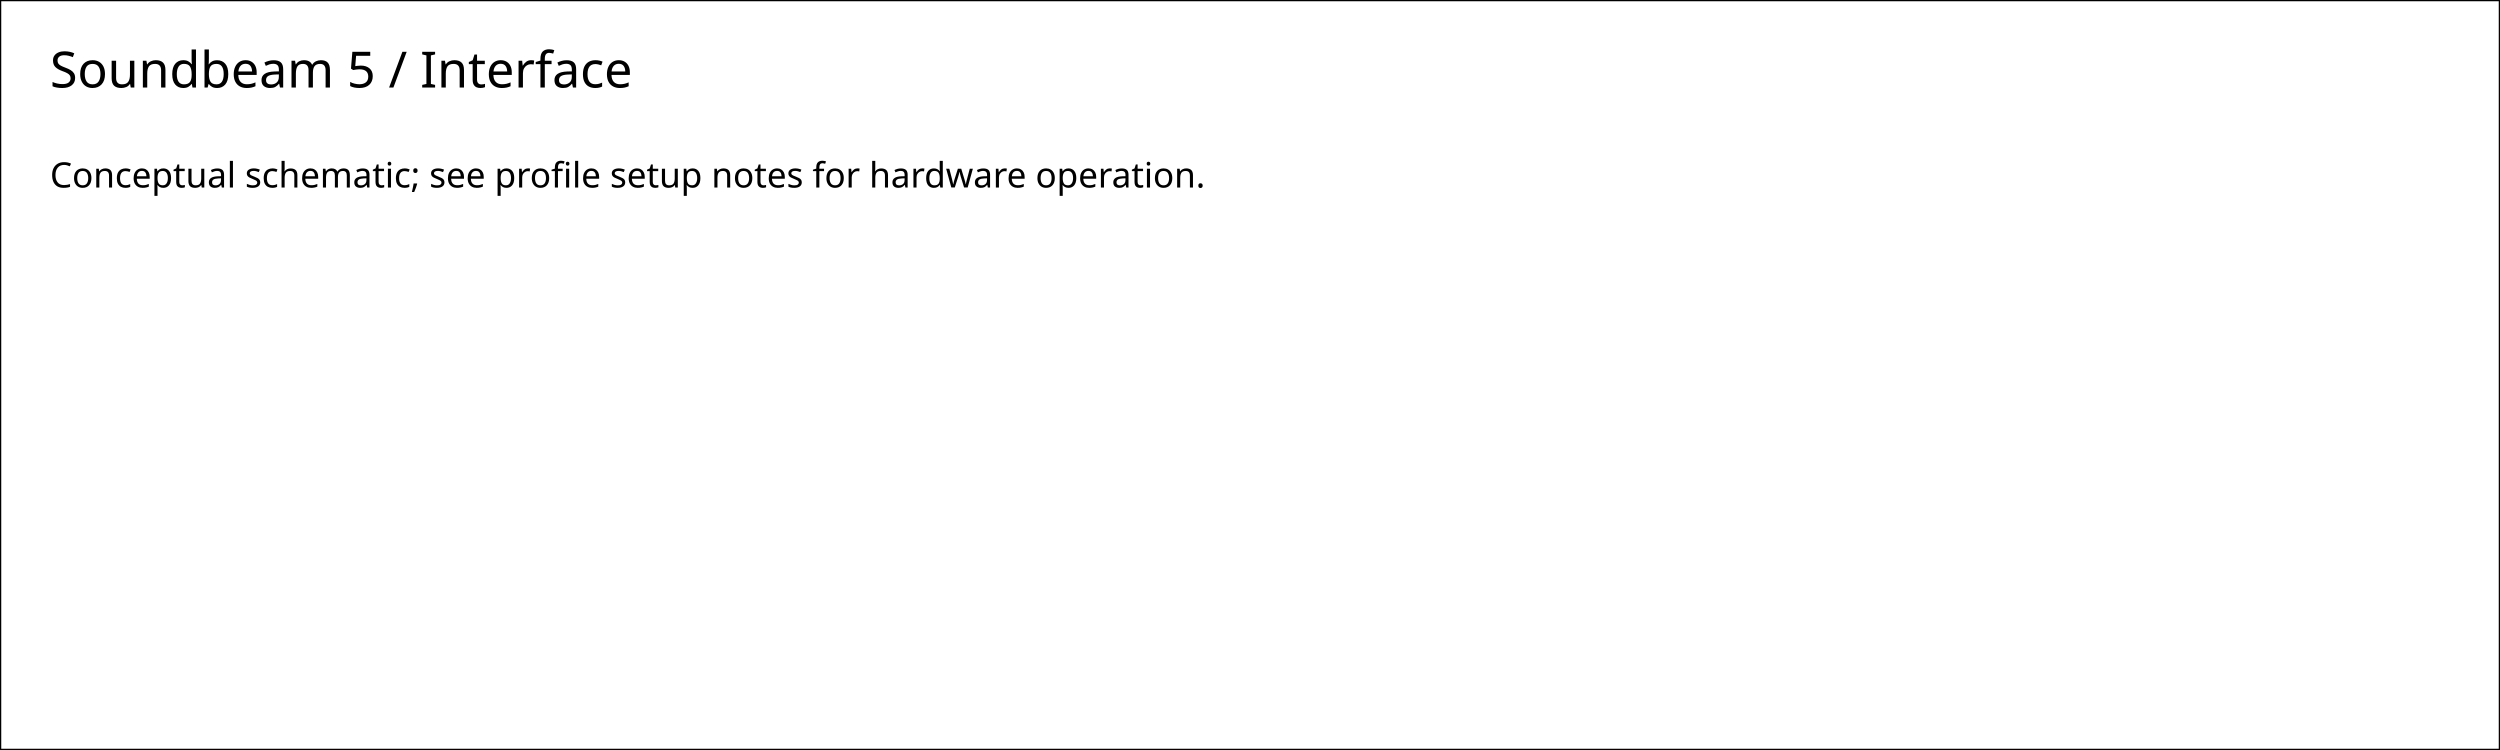
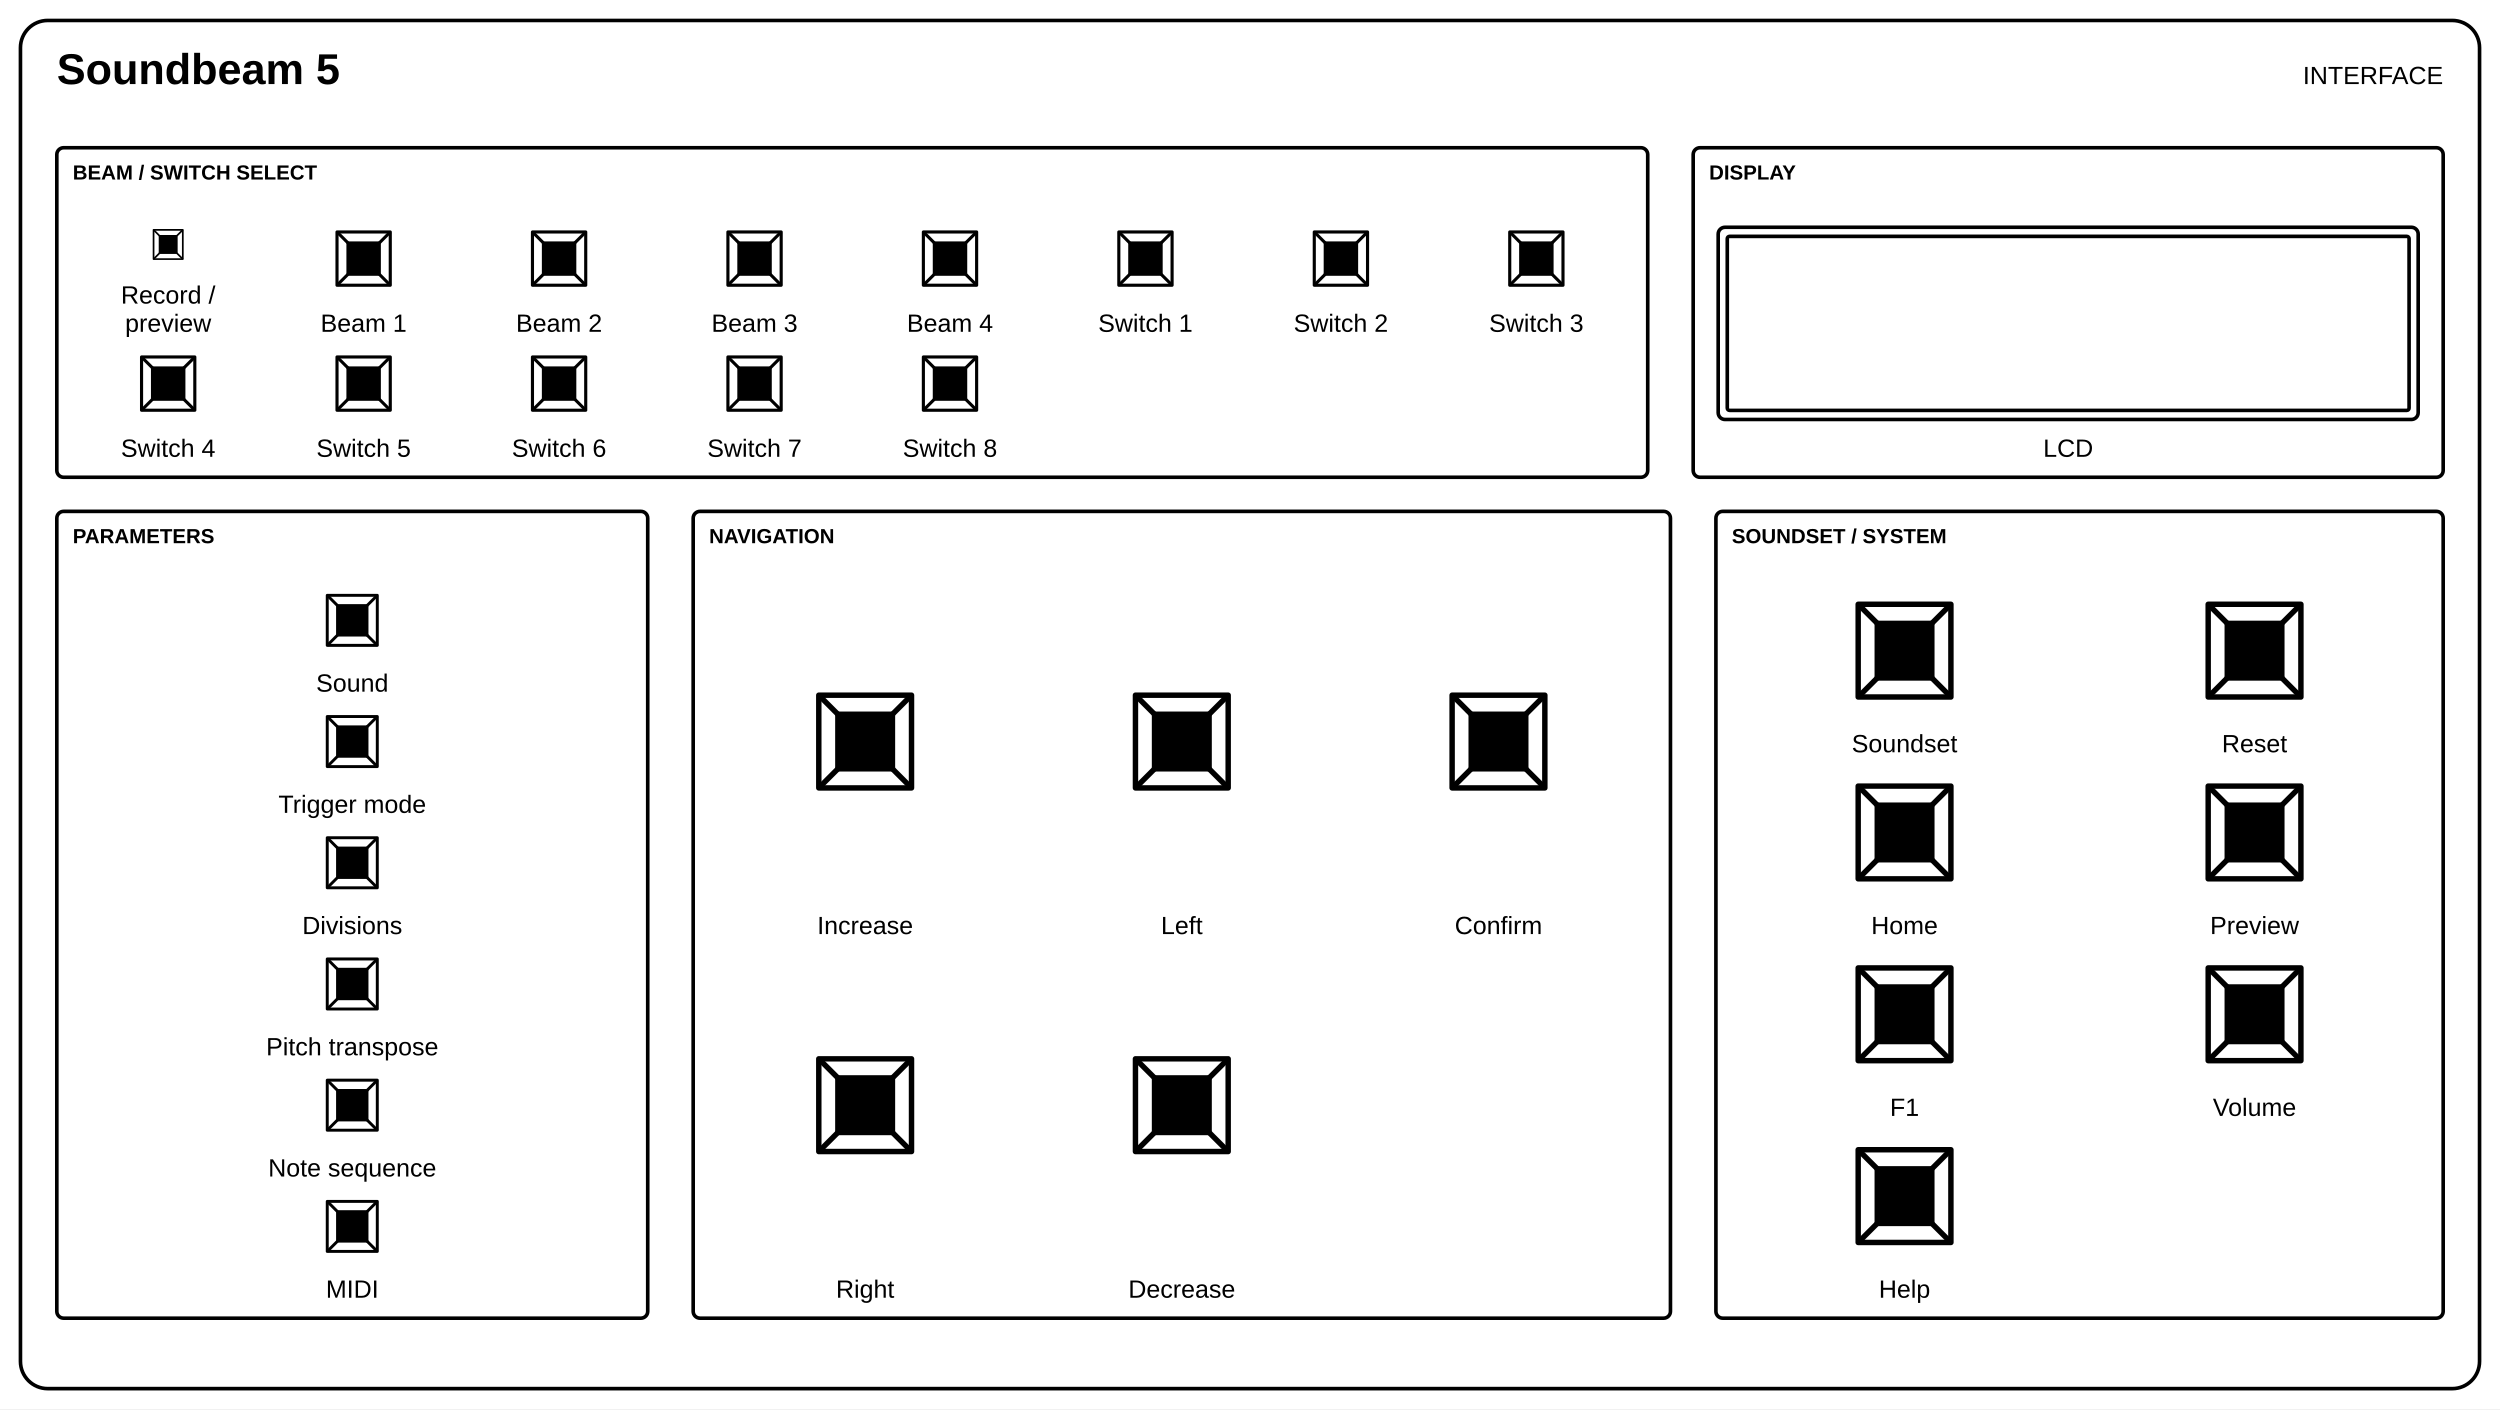
- <svg xmlns="http://www.w3.org/2000/svg" viewBox="0 0 1000 300" role="img" aria-labelledby="title description">
-   <rect width="1000" height="300" fill="#fff" stroke="#000" />
-   <text x="20" y="35" font-family="sans-serif" font-size="20" fill="#000">Soundbeam 5 / Interface</text>
-   <text x="20" y="75" font-family="sans-serif" font-size="14" fill="#000">Conceptual schematic; see profile setup notes for hardware operation.</text>
+ <svg xmlns="http://www.w3.org/2000/svg" viewBox="0 0 1100 620" role="img" aria-labelledby="title description">
+   <defs>
+     <pattern id="tactile-stripes" width="6" height="6" patternUnits="userSpaceOnUse">
+       <rect width="6" height="6" fill="#fff" />
+       <path d="M0 3H6" stroke="#000" stroke-width="2" />
+     </pattern>
+     <pattern id="tactile-dots" width="8" height="8" patternUnits="userSpaceOnUse">
+       <rect width="8" height="8" fill="#fff" />
+       <circle cx="2" cy="2" r="1.5" fill="#000" />
+       <circle cx="6" cy="6" r="1.5" fill="#000" />
+     </pattern>
+   </defs>
+   <style>text{font-family:Arial,Helvetica,sans-serif;fill:#000;stroke:none}.line{fill:#fff;stroke:#000;stroke-width:1.6;stroke-linejoin:round;stroke-linecap:round}.thin{fill:none;stroke:#000;stroke-width:1;stroke-linejoin:round;stroke-linecap:round}</style>
+   <rect x="0" y="0" width="1100" height="620" fill="#fff" stroke="none" stroke-width="1.6" />
+   <rect x="9" y="9" width="1082" height="602" fill="#fff" stroke="#000" stroke-width="1.6" rx="12" />
+   <text x="25" y="37" fill="#000" font-family="Arial,Helvetica,sans-serif" font-size="19" text-anchor="start" font-weight="bold">Soundbeam 5</text>
+   <text x="1075" y="37" fill="#000" font-family="Arial,Helvetica,sans-serif" font-size="11" text-anchor="end">INTERFACE</text>
+   <rect x="25" y="65" width="700" height="145" fill="#fff" stroke="#000" stroke-width="1.6" rx="3" />
+   <text x="32" y="79" fill="#000" font-family="Arial,Helvetica,sans-serif" font-size="9" text-anchor="start" font-weight="bold">BEAM / SWITCH SELECT</text>
+   <g id="beam-switch-select-record-preview" data-kind="button" aria-label="Record / preview">
+     <svg data-symbol="button" x="66.430" y="100.000" width="15.140" height="15.140" viewBox="0 0 40 40">
+       <g fill="none" stroke="#000" stroke-width="2" stroke-linejoin="round">
+         <rect x="3" y="3" width="34" height="34" fill="#fff" />
+         <path d="M3 3L10 10M37 3L30 10M3 37L10 30M37 37L30 30" />
+         <rect x="10" y="10" width="20" height="20" fill="#000" />
+       </g>
+     </svg>
+     <text x="74" y="133.57" fill="#000" font-family="Arial,Helvetica,sans-serif" font-size="11" text-anchor="middle">Record /</text>
+     <text x="74" y="146" fill="#000" font-family="Arial,Helvetica,sans-serif" font-size="11" text-anchor="middle">preview</text>
+   </g>
+   <g id="beam-switch-select-beam-1" data-kind="button" aria-label="Beam 1">
+     <svg data-symbol="button" x="146.215" y="100.000" width="27.570" height="27.570" viewBox="0 0 40 40">
+       <g fill="none" stroke="#000" stroke-width="2" stroke-linejoin="round">
+         <rect x="3" y="3" width="34" height="34" fill="#fff" />
+         <path d="M3 3L10 10M37 3L30 10M3 37L10 30M37 37L30 30" />
+         <rect x="10" y="10" width="20" height="20" fill="#000" />
+       </g>
+     </svg>
+     <text x="160" y="146" fill="#000" font-family="Arial,Helvetica,sans-serif" font-size="11" text-anchor="middle">Beam 1</text>
+   </g>
+   <g id="beam-switch-select-beam-2" data-kind="button" aria-label="Beam 2">
+     <svg data-symbol="button" x="232.215" y="100.000" width="27.570" height="27.570" viewBox="0 0 40 40">
+       <g fill="none" stroke="#000" stroke-width="2" stroke-linejoin="round">
+         <rect x="3" y="3" width="34" height="34" fill="#fff" />
+         <path d="M3 3L10 10M37 3L30 10M3 37L10 30M37 37L30 30" />
+         <rect x="10" y="10" width="20" height="20" fill="#000" />
+       </g>
+     </svg>
+     <text x="246" y="146" fill="#000" font-family="Arial,Helvetica,sans-serif" font-size="11" text-anchor="middle">Beam 2</text>
+   </g>
+   <g id="beam-switch-select-beam-3" data-kind="button" aria-label="Beam 3">
+     <svg data-symbol="button" x="318.215" y="100.000" width="27.570" height="27.570" viewBox="0 0 40 40">
+       <g fill="none" stroke="#000" stroke-width="2" stroke-linejoin="round">
+         <rect x="3" y="3" width="34" height="34" fill="#fff" />
+         <path d="M3 3L10 10M37 3L30 10M3 37L10 30M37 37L30 30" />
+         <rect x="10" y="10" width="20" height="20" fill="#000" />
+       </g>
+     </svg>
+     <text x="332" y="146" fill="#000" font-family="Arial,Helvetica,sans-serif" font-size="11" text-anchor="middle">Beam 3</text>
+   </g>
+   <g id="beam-switch-select-beam-4" data-kind="button" aria-label="Beam 4">
+     <svg data-symbol="button" x="404.215" y="100.000" width="27.570" height="27.570" viewBox="0 0 40 40">
+       <g fill="none" stroke="#000" stroke-width="2" stroke-linejoin="round">
+         <rect x="3" y="3" width="34" height="34" fill="#fff" />
+         <path d="M3 3L10 10M37 3L30 10M3 37L10 30M37 37L30 30" />
+         <rect x="10" y="10" width="20" height="20" fill="#000" />
+       </g>
+     </svg>
+     <text x="418" y="146" fill="#000" font-family="Arial,Helvetica,sans-serif" font-size="11" text-anchor="middle">Beam 4</text>
+   </g>
+   <g id="beam-switch-select-switch-1" data-kind="button" aria-label="Switch 1">
+     <svg data-symbol="button" x="490.215" y="100.000" width="27.570" height="27.570" viewBox="0 0 40 40">
+       <g fill="none" stroke="#000" stroke-width="2" stroke-linejoin="round">
+         <rect x="3" y="3" width="34" height="34" fill="#fff" />
+         <path d="M3 3L10 10M37 3L30 10M3 37L10 30M37 37L30 30" />
+         <rect x="10" y="10" width="20" height="20" fill="#000" />
+       </g>
+     </svg>
+     <text x="504" y="146" fill="#000" font-family="Arial,Helvetica,sans-serif" font-size="11" text-anchor="middle">Switch 1</text>
+   </g>
+   <g id="beam-switch-select-switch-2" data-kind="button" aria-label="Switch 2">
+     <svg data-symbol="button" x="576.215" y="100.000" width="27.570" height="27.570" viewBox="0 0 40 40">
+       <g fill="none" stroke="#000" stroke-width="2" stroke-linejoin="round">
+         <rect x="3" y="3" width="34" height="34" fill="#fff" />
+         <path d="M3 3L10 10M37 3L30 10M3 37L10 30M37 37L30 30" />
+         <rect x="10" y="10" width="20" height="20" fill="#000" />
+       </g>
+     </svg>
+     <text x="590" y="146" fill="#000" font-family="Arial,Helvetica,sans-serif" font-size="11" text-anchor="middle">Switch 2</text>
+   </g>
+   <g id="beam-switch-select-switch-3" data-kind="button" aria-label="Switch 3">
+     <svg data-symbol="button" x="662.215" y="100.000" width="27.570" height="27.570" viewBox="0 0 40 40">
+       <g fill="none" stroke="#000" stroke-width="2" stroke-linejoin="round">
+         <rect x="3" y="3" width="34" height="34" fill="#fff" />
+         <path d="M3 3L10 10M37 3L30 10M3 37L10 30M37 37L30 30" />
+         <rect x="10" y="10" width="20" height="20" fill="#000" />
+       </g>
+     </svg>
+     <text x="676" y="146" fill="#000" font-family="Arial,Helvetica,sans-serif" font-size="11" text-anchor="middle">Switch 3</text>
+   </g>
+   <g id="beam-switch-select-switch-4" data-kind="button" aria-label="Switch 4">
+     <svg data-symbol="button" x="60.215" y="155.000" width="27.570" height="27.570" viewBox="0 0 40 40">
+       <g fill="none" stroke="#000" stroke-width="2" stroke-linejoin="round">
+         <rect x="3" y="3" width="34" height="34" fill="#fff" />
+         <path d="M3 3L10 10M37 3L30 10M3 37L10 30M37 37L30 30" />
+         <rect x="10" y="10" width="20" height="20" fill="#000" />
+       </g>
+     </svg>
+     <text x="74" y="201" fill="#000" font-family="Arial,Helvetica,sans-serif" font-size="11" text-anchor="middle">Switch 4</text>
+   </g>
+   <g id="beam-switch-select-switch-5" data-kind="button" aria-label="Switch 5">
+     <svg data-symbol="button" x="146.215" y="155.000" width="27.570" height="27.570" viewBox="0 0 40 40">
+       <g fill="none" stroke="#000" stroke-width="2" stroke-linejoin="round">
+         <rect x="3" y="3" width="34" height="34" fill="#fff" />
+         <path d="M3 3L10 10M37 3L30 10M3 37L10 30M37 37L30 30" />
+         <rect x="10" y="10" width="20" height="20" fill="#000" />
+       </g>
+     </svg>
+     <text x="160" y="201" fill="#000" font-family="Arial,Helvetica,sans-serif" font-size="11" text-anchor="middle">Switch 5</text>
+   </g>
+   <g id="beam-switch-select-switch-6" data-kind="button" aria-label="Switch 6">
+     <svg data-symbol="button" x="232.215" y="155.000" width="27.570" height="27.570" viewBox="0 0 40 40">
+       <g fill="none" stroke="#000" stroke-width="2" stroke-linejoin="round">
+         <rect x="3" y="3" width="34" height="34" fill="#fff" />
+         <path d="M3 3L10 10M37 3L30 10M3 37L10 30M37 37L30 30" />
+         <rect x="10" y="10" width="20" height="20" fill="#000" />
+       </g>
+     </svg>
+     <text x="246" y="201" fill="#000" font-family="Arial,Helvetica,sans-serif" font-size="11" text-anchor="middle">Switch 6</text>
+   </g>
+   <g id="beam-switch-select-switch-7" data-kind="button" aria-label="Switch 7">
+     <svg data-symbol="button" x="318.215" y="155.000" width="27.570" height="27.570" viewBox="0 0 40 40">
+       <g fill="none" stroke="#000" stroke-width="2" stroke-linejoin="round">
+         <rect x="3" y="3" width="34" height="34" fill="#fff" />
+         <path d="M3 3L10 10M37 3L30 10M3 37L10 30M37 37L30 30" />
+         <rect x="10" y="10" width="20" height="20" fill="#000" />
+       </g>
+     </svg>
+     <text x="332" y="201" fill="#000" font-family="Arial,Helvetica,sans-serif" font-size="11" text-anchor="middle">Switch 7</text>
+   </g>
+   <g id="beam-switch-select-switch-8" data-kind="button" aria-label="Switch 8">
+     <svg data-symbol="button" x="404.215" y="155.000" width="27.570" height="27.570" viewBox="0 0 40 40">
+       <g fill="none" stroke="#000" stroke-width="2" stroke-linejoin="round">
+         <rect x="3" y="3" width="34" height="34" fill="#fff" />
+         <path d="M3 3L10 10M37 3L30 10M3 37L10 30M37 37L30 30" />
+         <rect x="10" y="10" width="20" height="20" fill="#000" />
+       </g>
+     </svg>
+     <text x="418" y="201" fill="#000" font-family="Arial,Helvetica,sans-serif" font-size="11" text-anchor="middle">Switch 8</text>
+   </g>
+   <rect x="745" y="65" width="330" height="145" fill="#fff" stroke="#000" stroke-width="1.6" rx="3" />
+   <text x="752" y="79" fill="#000" font-family="Arial,Helvetica,sans-serif" font-size="9" text-anchor="start" font-weight="bold">DISPLAY</text>
+   <g id="display-lcd" data-kind="screen" aria-label="LCD">
+     <rect x="756" y="100" width="308" height="84.57" fill="#fff" stroke="#000" stroke-width="1.6" rx="3" />
+     <rect x="760" y="104" width="300" height="76.57" fill="#fff" stroke="#000" stroke-width="1.6" rx="1" />
+     <text x="910" y="201" fill="#000" font-family="Arial,Helvetica,sans-serif" font-size="11" text-anchor="middle">LCD</text>
+   </g>
+   <rect x="25" y="225" width="260" height="355" fill="#fff" stroke="#000" stroke-width="1.6" rx="3" />
+   <text x="32" y="239" fill="#000" font-family="Arial,Helvetica,sans-serif" font-size="9" text-anchor="start" font-weight="bold">PARAMETERS</text>
+   <g id="parameters-sound" data-kind="button" aria-label="Sound">
+     <svg data-symbol="button" x="142.048" y="260.000" width="25.903" height="25.903" viewBox="0 0 40 40">
+       <g fill="none" stroke="#000" stroke-width="2" stroke-linejoin="round">
+         <rect x="3" y="3" width="34" height="34" fill="#fff" />
+         <path d="M3 3L10 10M37 3L30 10M3 37L10 30M37 37L30 30" />
+         <rect x="10" y="10" width="20" height="20" fill="#000" />
+       </g>
+     </svg>
+     <text x="155" y="304.333" fill="#000" font-family="Arial,Helvetica,sans-serif" font-size="11" text-anchor="middle">Sound</text>
+   </g>
+   <g id="parameters-trigger-mode" data-kind="button" aria-label="Trigger mode">
+     <svg data-symbol="button" x="142.048" y="313.333" width="25.903" height="25.903" viewBox="0 0 40 40">
+       <g fill="none" stroke="#000" stroke-width="2" stroke-linejoin="round">
+         <rect x="3" y="3" width="34" height="34" fill="#fff" />
+         <path d="M3 3L10 10M37 3L30 10M3 37L10 30M37 37L30 30" />
+         <rect x="10" y="10" width="20" height="20" fill="#000" />
+       </g>
+     </svg>
+     <text x="155" y="357.667" fill="#000" font-family="Arial,Helvetica,sans-serif" font-size="11" text-anchor="middle">Trigger mode</text>
+   </g>
+   <g id="parameters-divisions" data-kind="button" aria-label="Divisions">
+     <svg data-symbol="button" x="142.048" y="366.667" width="25.903" height="25.903" viewBox="0 0 40 40">
+       <g fill="none" stroke="#000" stroke-width="2" stroke-linejoin="round">
+         <rect x="3" y="3" width="34" height="34" fill="#fff" />
+         <path d="M3 3L10 10M37 3L30 10M3 37L10 30M37 37L30 30" />
+         <rect x="10" y="10" width="20" height="20" fill="#000" />
+       </g>
+     </svg>
+     <text x="155" y="411" fill="#000" font-family="Arial,Helvetica,sans-serif" font-size="11" text-anchor="middle">Divisions</text>
+   </g>
+   <g id="parameters-pitch-transpose" data-kind="button" aria-label="Pitch transpose">
+     <svg data-symbol="button" x="142.048" y="420.000" width="25.903" height="25.903" viewBox="0 0 40 40">
+       <g fill="none" stroke="#000" stroke-width="2" stroke-linejoin="round">
+         <rect x="3" y="3" width="34" height="34" fill="#fff" />
+         <path d="M3 3L10 10M37 3L30 10M3 37L10 30M37 37L30 30" />
+         <rect x="10" y="10" width="20" height="20" fill="#000" />
+       </g>
+     </svg>
+     <text x="155" y="464.333" fill="#000" font-family="Arial,Helvetica,sans-serif" font-size="11" text-anchor="middle">Pitch transpose</text>
+   </g>
+   <g id="parameters-note-sequence" data-kind="button" aria-label="Note sequence">
+     <svg data-symbol="button" x="142.048" y="473.333" width="25.903" height="25.903" viewBox="0 0 40 40">
+       <g fill="none" stroke="#000" stroke-width="2" stroke-linejoin="round">
+         <rect x="3" y="3" width="34" height="34" fill="#fff" />
+         <path d="M3 3L10 10M37 3L30 10M3 37L10 30M37 37L30 30" />
+         <rect x="10" y="10" width="20" height="20" fill="#000" />
+       </g>
+     </svg>
+     <text x="155" y="517.667" fill="#000" font-family="Arial,Helvetica,sans-serif" font-size="11" text-anchor="middle">Note sequence</text>
+   </g>
+   <g id="parameters-midi" data-kind="button" aria-label="MIDI">
+     <svg data-symbol="button" x="142.048" y="526.667" width="25.903" height="25.903" viewBox="0 0 40 40">
+       <g fill="none" stroke="#000" stroke-width="2" stroke-linejoin="round">
+         <rect x="3" y="3" width="34" height="34" fill="#fff" />
+         <path d="M3 3L10 10M37 3L30 10M3 37L10 30M37 37L30 30" />
+         <rect x="10" y="10" width="20" height="20" fill="#000" />
+       </g>
+     </svg>
+     <text x="155" y="571" fill="#000" font-family="Arial,Helvetica,sans-serif" font-size="11" text-anchor="middle">MIDI</text>
+   </g>
+   <rect x="305" y="225" width="430" height="355" fill="#fff" stroke="#000" stroke-width="1.6" rx="3" />
+   <text x="312" y="239" fill="#000" font-family="Arial,Helvetica,sans-serif" font-size="9" text-anchor="start" font-weight="bold">NAVIGATION</text>
+   <g id="navigation-increase" data-kind="button" aria-label="Increase">
+     <svg data-symbol="button" x="356.667" y="302.285" width="48.000" height="48.000" viewBox="0 0 40 40">
+       <g fill="none" stroke="#000" stroke-width="2" stroke-linejoin="round">
+         <rect x="3" y="3" width="34" height="34" fill="#fff" />
+         <path d="M3 3L10 10M37 3L30 10M3 37L10 30M37 37L30 30" />
+         <rect x="10" y="10" width="20" height="20" fill="#000" />
+       </g>
+     </svg>
+     <text x="380.667" y="411" fill="#000" font-family="Arial,Helvetica,sans-serif" font-size="11" text-anchor="middle">Increase</text>
+   </g>
+   <g id="navigation-left" data-kind="button" aria-label="Left">
+     <svg data-symbol="button" x="496.000" y="302.285" width="48.000" height="48.000" viewBox="0 0 40 40">
+       <g fill="none" stroke="#000" stroke-width="2" stroke-linejoin="round">
+         <rect x="3" y="3" width="34" height="34" fill="#fff" />
+         <path d="M3 3L10 10M37 3L30 10M3 37L10 30M37 37L30 30" />
+         <rect x="10" y="10" width="20" height="20" fill="#000" />
+       </g>
+     </svg>
+     <text x="520" y="411" fill="#000" font-family="Arial,Helvetica,sans-serif" font-size="11" text-anchor="middle">Left</text>
+   </g>
+   <g id="navigation-confirm" data-kind="button" aria-label="Confirm">
+     <svg data-symbol="button" x="635.333" y="302.285" width="48.000" height="48.000" viewBox="0 0 40 40">
+       <g fill="none" stroke="#000" stroke-width="2" stroke-linejoin="round">
+         <rect x="3" y="3" width="34" height="34" fill="#fff" />
+         <path d="M3 3L10 10M37 3L30 10M3 37L10 30M37 37L30 30" />
+         <rect x="10" y="10" width="20" height="20" fill="#000" />
+       </g>
+     </svg>
+     <text x="659.333" y="411" fill="#000" font-family="Arial,Helvetica,sans-serif" font-size="11" text-anchor="middle">Confirm</text>
+   </g>
+   <g id="navigation-right" data-kind="button" aria-label="Right">
+     <svg data-symbol="button" x="356.667" y="462.285" width="48.000" height="48.000" viewBox="0 0 40 40">
+       <g fill="none" stroke="#000" stroke-width="2" stroke-linejoin="round">
+         <rect x="3" y="3" width="34" height="34" fill="#fff" />
+         <path d="M3 3L10 10M37 3L30 10M3 37L10 30M37 37L30 30" />
+         <rect x="10" y="10" width="20" height="20" fill="#000" />
+       </g>
+     </svg>
+     <text x="380.667" y="571" fill="#000" font-family="Arial,Helvetica,sans-serif" font-size="11" text-anchor="middle">Right</text>
+   </g>
+   <g id="navigation-decrease" data-kind="button" aria-label="Decrease">
+     <svg data-symbol="button" x="496.000" y="462.285" width="48.000" height="48.000" viewBox="0 0 40 40">
+       <g fill="none" stroke="#000" stroke-width="2" stroke-linejoin="round">
+         <rect x="3" y="3" width="34" height="34" fill="#fff" />
+         <path d="M3 3L10 10M37 3L30 10M3 37L10 30M37 37L30 30" />
+         <rect x="10" y="10" width="20" height="20" fill="#000" />
+       </g>
+     </svg>
+     <text x="520" y="571" fill="#000" font-family="Arial,Helvetica,sans-serif" font-size="11" text-anchor="middle">Decrease</text>
+   </g>
+   <rect x="755" y="225" width="320" height="355" fill="#fff" stroke="#000" stroke-width="1.6" rx="3" />
+   <text x="762" y="239" fill="#000" font-family="Arial,Helvetica,sans-serif" font-size="9" text-anchor="start" font-weight="bold">SOUNDSET / SYSTEM</text>
+   <g id="soundset-system-soundset" data-kind="button" aria-label="Soundset">
+     <svg data-symbol="button" x="814.000" y="262.285" width="48.000" height="48.000" viewBox="0 0 40 40">
+       <g fill="none" stroke="#000" stroke-width="2" stroke-linejoin="round">
+         <rect x="3" y="3" width="34" height="34" fill="#fff" />
+         <path d="M3 3L10 10M37 3L30 10M3 37L10 30M37 37L30 30" />
+         <rect x="10" y="10" width="20" height="20" fill="#000" />
+       </g>
+     </svg>
+     <text x="838" y="331" fill="#000" font-family="Arial,Helvetica,sans-serif" font-size="11" text-anchor="middle">Soundset</text>
+   </g>
+   <g id="soundset-system-reset" data-kind="button" aria-label="Reset">
+     <svg data-symbol="button" x="968.000" y="262.285" width="48.000" height="48.000" viewBox="0 0 40 40">
+       <g fill="none" stroke="#000" stroke-width="2" stroke-linejoin="round">
+         <rect x="3" y="3" width="34" height="34" fill="#fff" />
+         <path d="M3 3L10 10M37 3L30 10M3 37L10 30M37 37L30 30" />
+         <rect x="10" y="10" width="20" height="20" fill="#000" />
+       </g>
+     </svg>
+     <text x="992" y="331" fill="#000" font-family="Arial,Helvetica,sans-serif" font-size="11" text-anchor="middle">Reset</text>
+   </g>
+   <g id="soundset-system-home" data-kind="button" aria-label="Home">
+     <svg data-symbol="button" x="814.000" y="342.285" width="48.000" height="48.000" viewBox="0 0 40 40">
+       <g fill="none" stroke="#000" stroke-width="2" stroke-linejoin="round">
+         <rect x="3" y="3" width="34" height="34" fill="#fff" />
+         <path d="M3 3L10 10M37 3L30 10M3 37L10 30M37 37L30 30" />
+         <rect x="10" y="10" width="20" height="20" fill="#000" />
+       </g>
+     </svg>
+     <text x="838" y="411" fill="#000" font-family="Arial,Helvetica,sans-serif" font-size="11" text-anchor="middle">Home</text>
+   </g>
+   <g id="soundset-system-preview" data-kind="button" aria-label="Preview">
+     <svg data-symbol="button" x="968.000" y="342.285" width="48.000" height="48.000" viewBox="0 0 40 40">
+       <g fill="none" stroke="#000" stroke-width="2" stroke-linejoin="round">
+         <rect x="3" y="3" width="34" height="34" fill="#fff" />
+         <path d="M3 3L10 10M37 3L30 10M3 37L10 30M37 37L30 30" />
+         <rect x="10" y="10" width="20" height="20" fill="#000" />
+       </g>
+     </svg>
+     <text x="992" y="411" fill="#000" font-family="Arial,Helvetica,sans-serif" font-size="11" text-anchor="middle">Preview</text>
+   </g>
+   <g id="soundset-system-f1" data-kind="button" aria-label="F1">
+     <svg data-symbol="button" x="814.000" y="422.285" width="48.000" height="48.000" viewBox="0 0 40 40">
+       <g fill="none" stroke="#000" stroke-width="2" stroke-linejoin="round">
+         <rect x="3" y="3" width="34" height="34" fill="#fff" />
+         <path d="M3 3L10 10M37 3L30 10M3 37L10 30M37 37L30 30" />
+         <rect x="10" y="10" width="20" height="20" fill="#000" />
+       </g>
+     </svg>
+     <text x="838" y="491" fill="#000" font-family="Arial,Helvetica,sans-serif" font-size="11" text-anchor="middle">F1</text>
+   </g>
+   <g id="soundset-system-volume" data-kind="button" aria-label="Volume">
+     <svg data-symbol="button" x="968.000" y="422.285" width="48.000" height="48.000" viewBox="0 0 40 40">
+       <g fill="none" stroke="#000" stroke-width="2" stroke-linejoin="round">
+         <rect x="3" y="3" width="34" height="34" fill="#fff" />
+         <path d="M3 3L10 10M37 3L30 10M3 37L10 30M37 37L30 30" />
+         <rect x="10" y="10" width="20" height="20" fill="#000" />
+       </g>
+     </svg>
+     <text x="992" y="491" fill="#000" font-family="Arial,Helvetica,sans-serif" font-size="11" text-anchor="middle">Volume</text>
+   </g>
+   <g id="soundset-system-help" data-kind="button" aria-label="Help">
+     <svg data-symbol="button" x="814.000" y="502.285" width="48.000" height="48.000" viewBox="0 0 40 40">
+       <g fill="none" stroke="#000" stroke-width="2" stroke-linejoin="round">
+         <rect x="3" y="3" width="34" height="34" fill="#fff" />
+         <path d="M3 3L10 10M37 3L30 10M3 37L10 30M37 37L30 30" />
+         <rect x="10" y="10" width="20" height="20" fill="#000" />
+       </g>
+     </svg>
+     <text x="838" y="571" fill="#000" font-family="Arial,Helvetica,sans-serif" font-size="11" text-anchor="middle">Help</text>
+   </g>
</svg>
